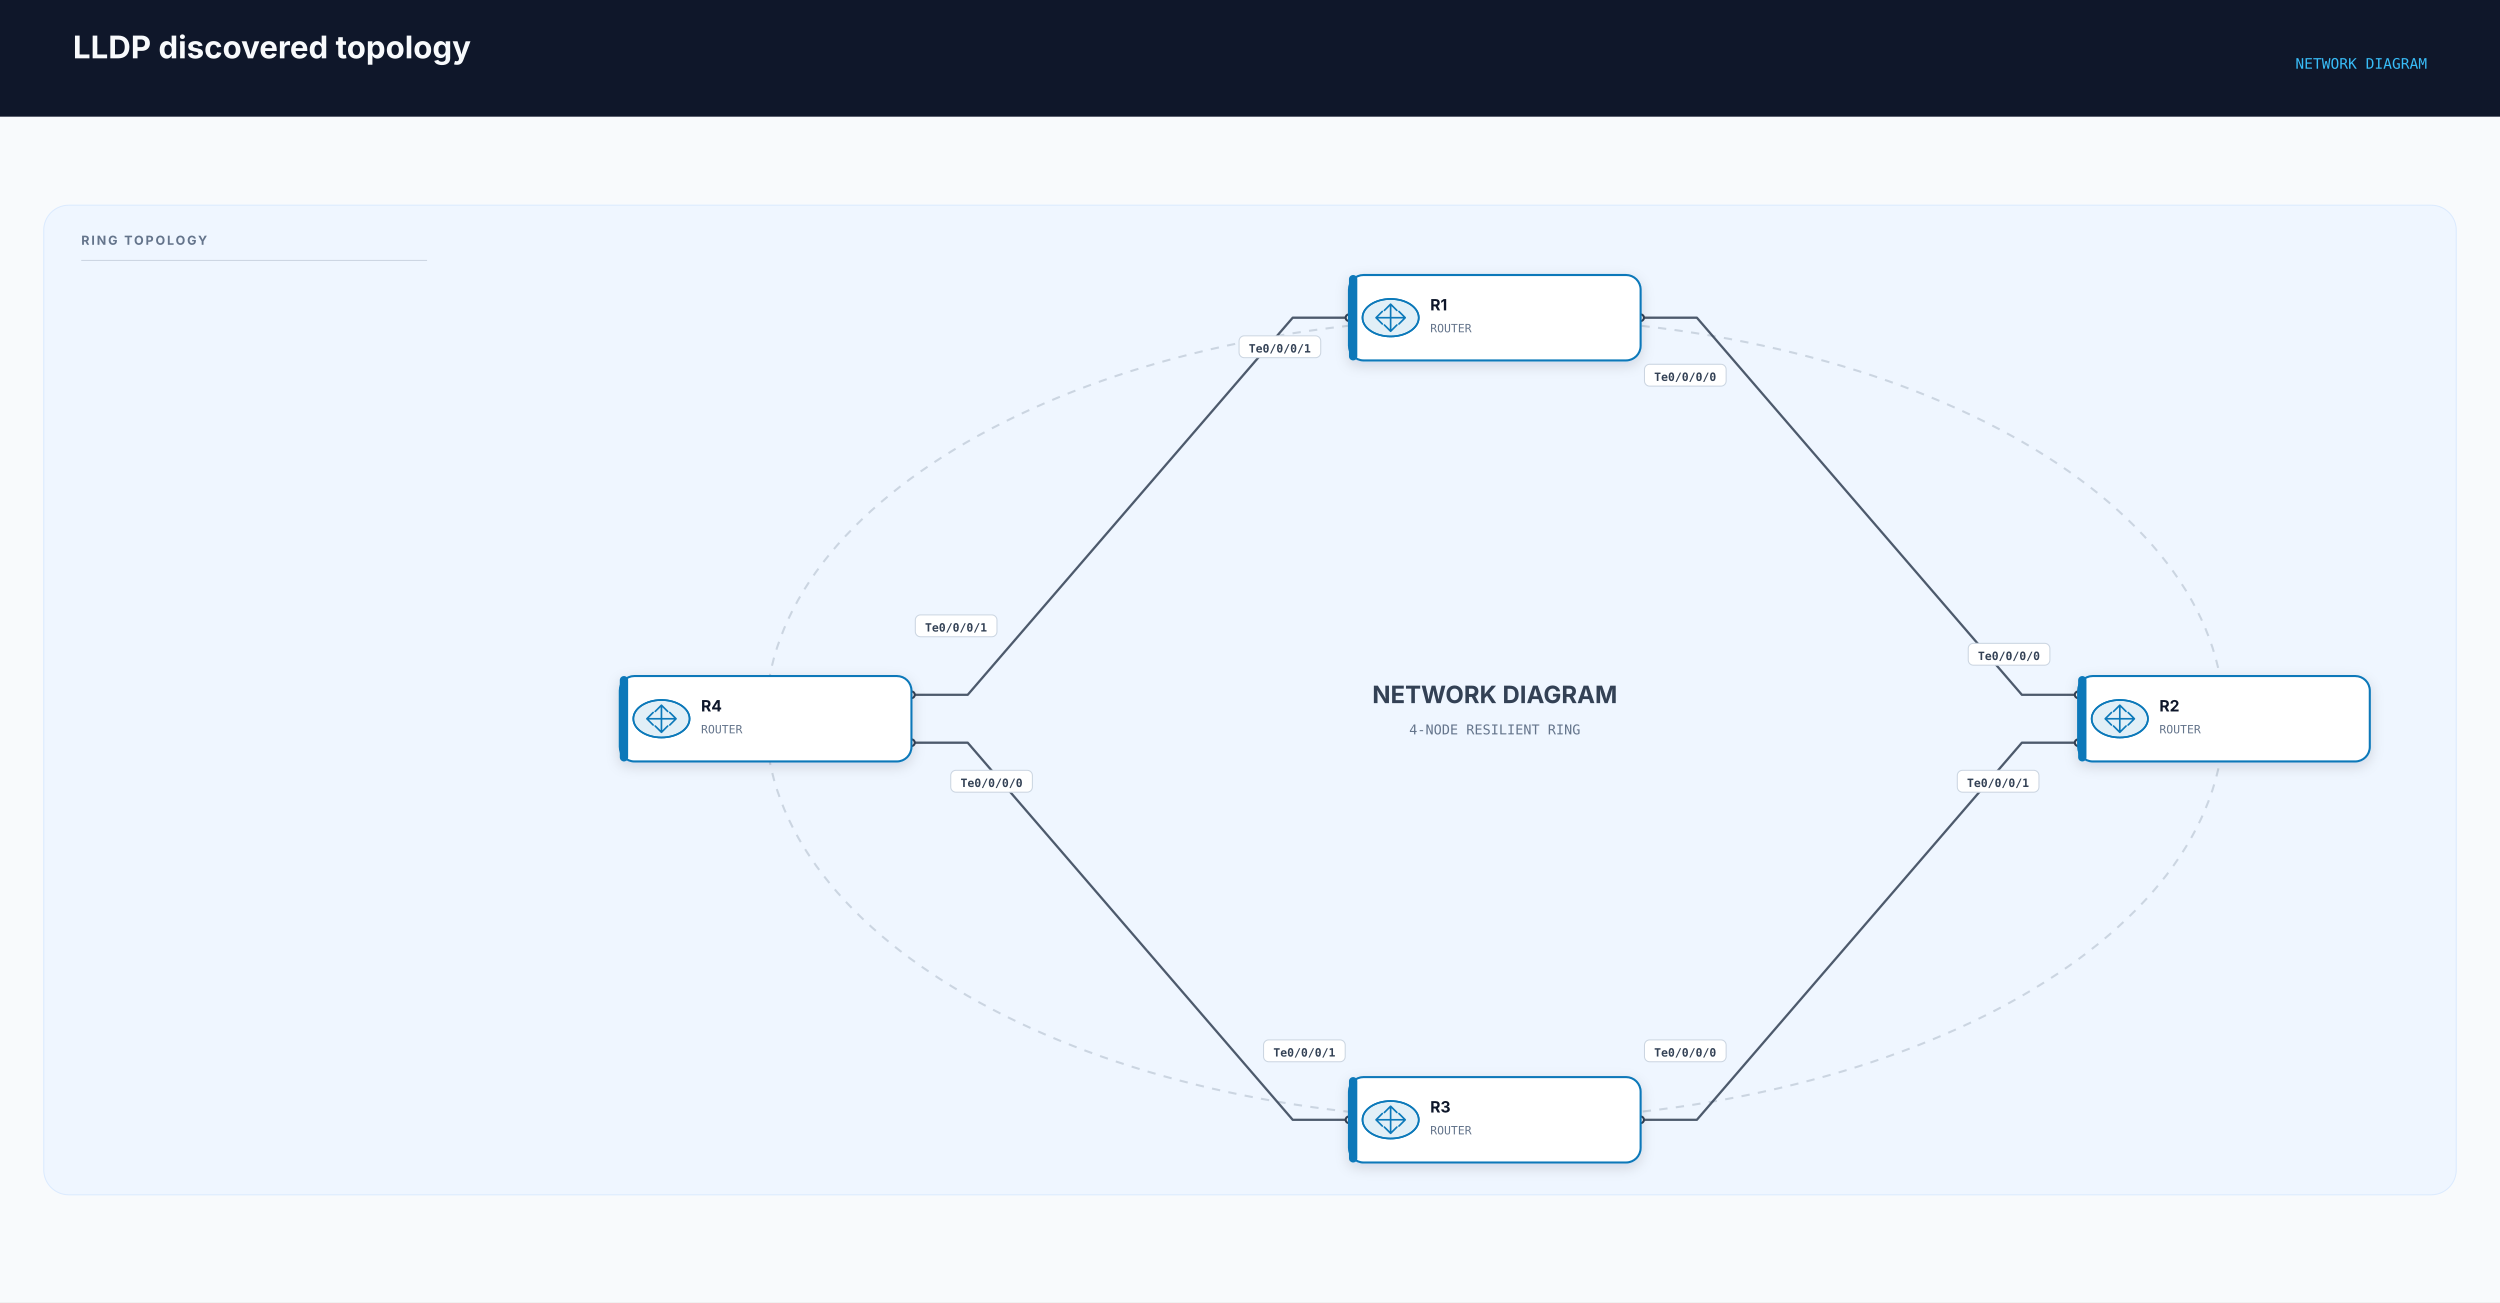
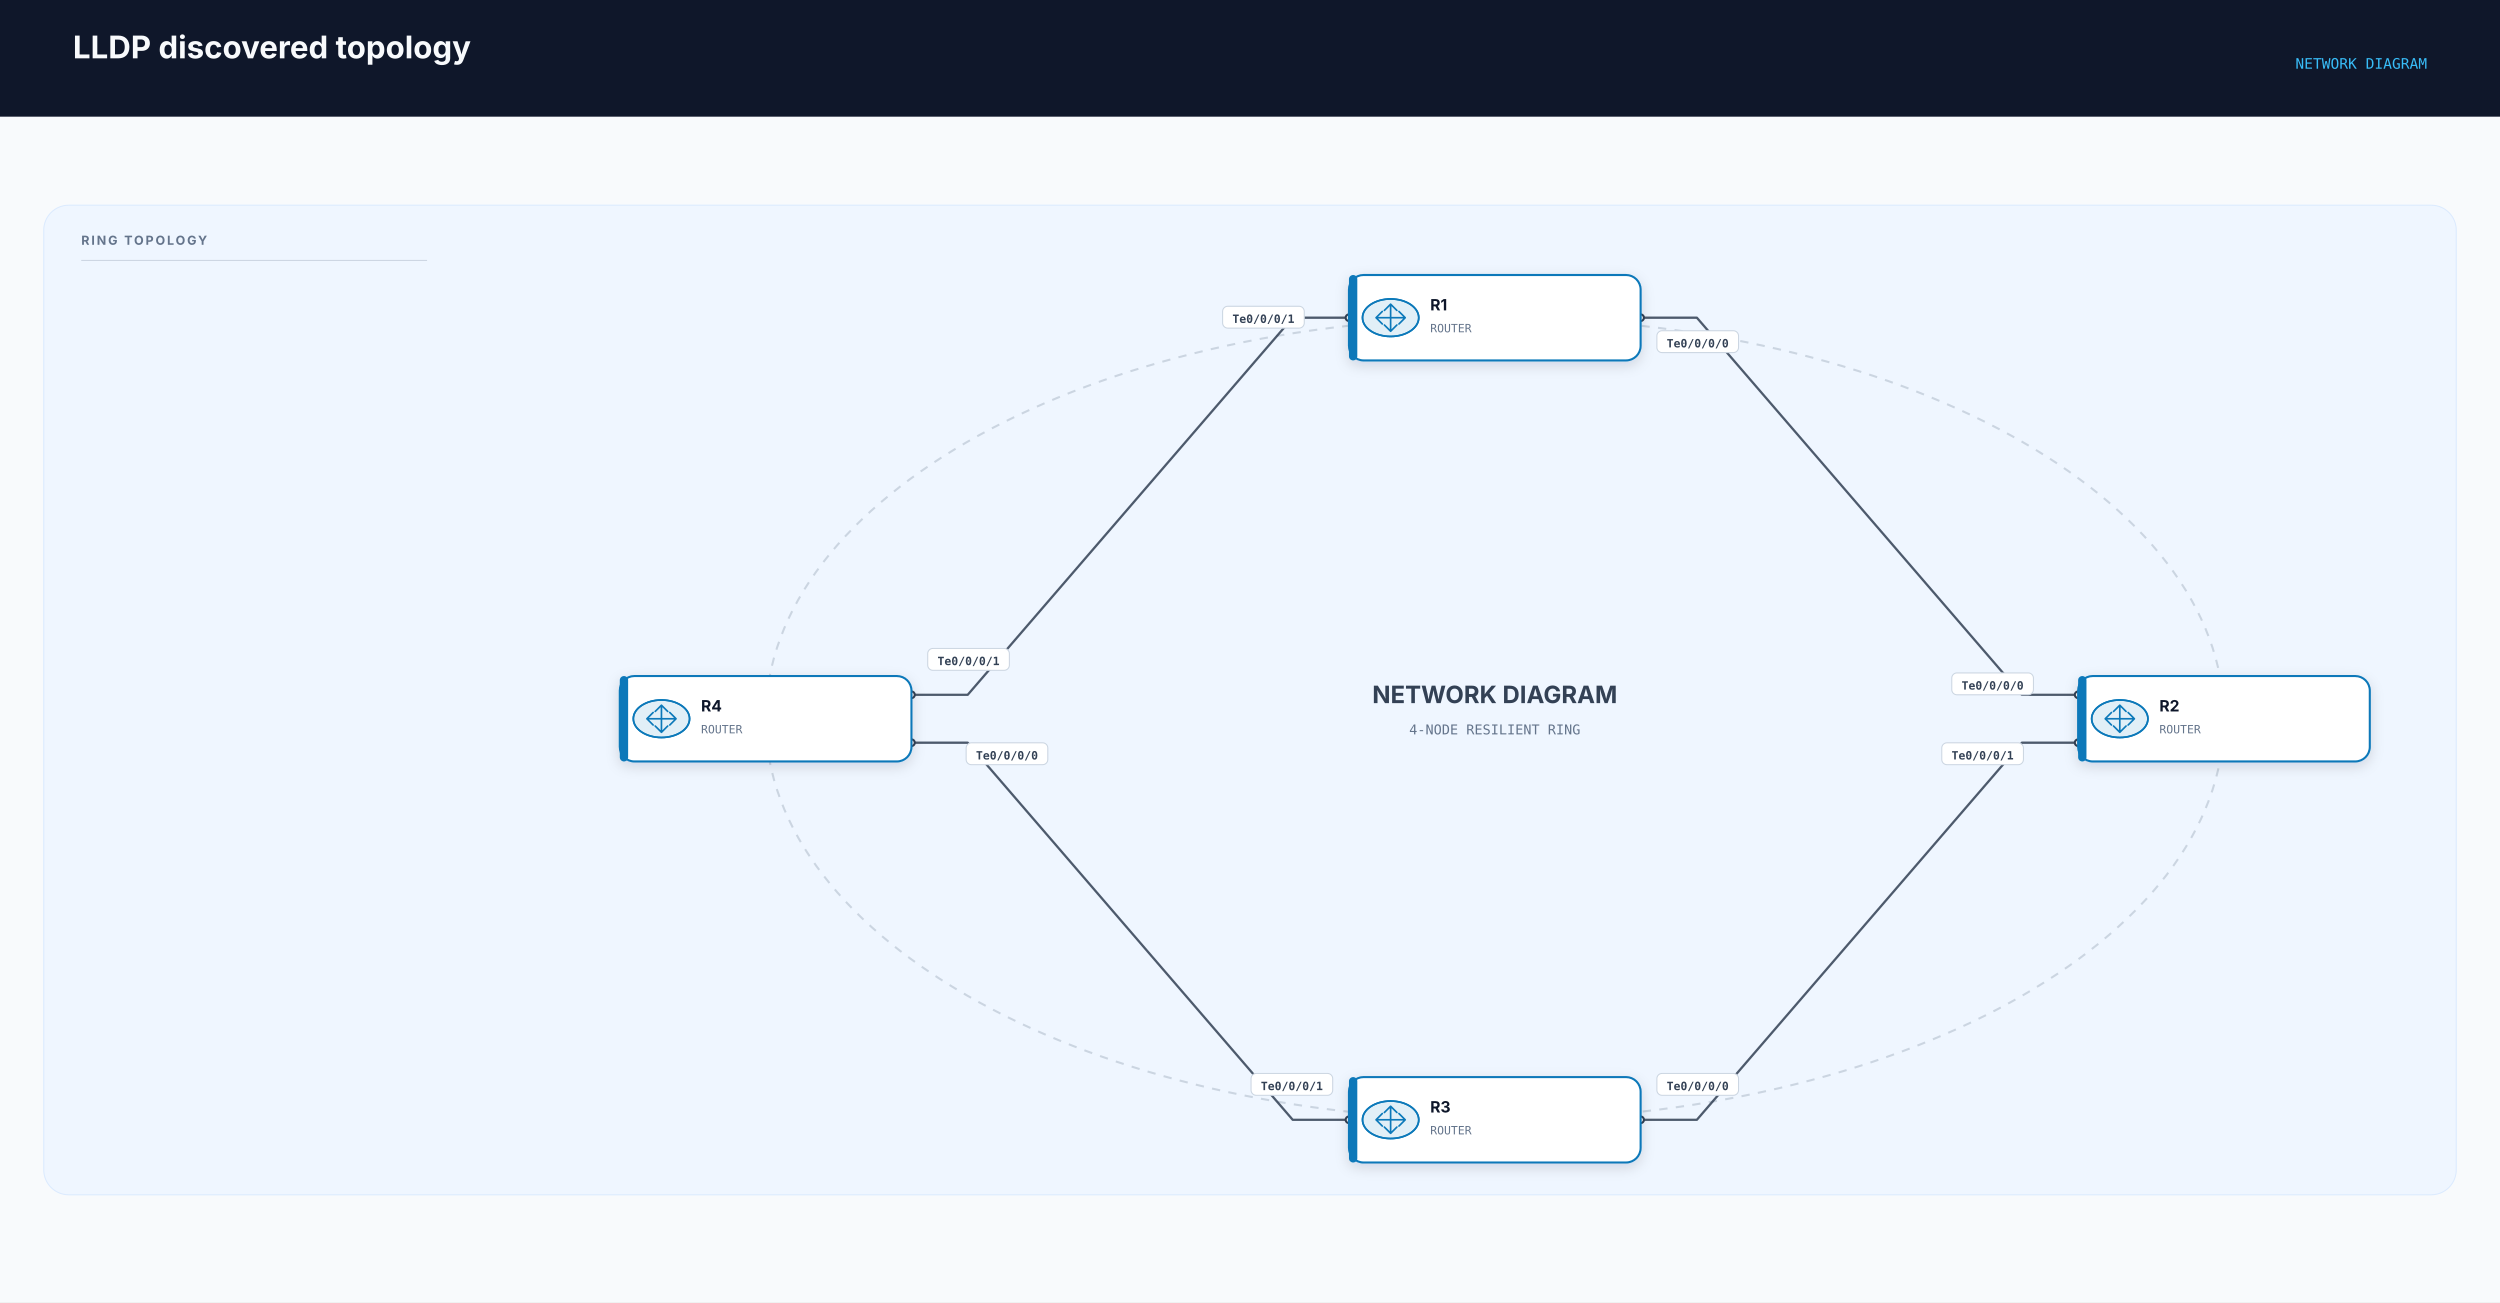
<svg xmlns="http://www.w3.org/2000/svg" class="theme-light" width="2400" height="1250" viewBox="0 0 2400 1250" role="img" shape-rendering="geometricPrecision">
  <defs>
    <filter id="shadow" x="-20%" y="-20%" width="140%" height="150%">
      <feDropShadow dx="0" dy="4" stdDeviation="6" flood-color="#0f172a" flood-opacity=".14" />
    </filter>
  </defs>
  <rect width="100%" height="100%" fill="#f8fafc" />
  <rect x="0" y="0" width="2400" height="112" fill="#0f172a" />
  <text x="70" y="56" fill="#f8fafc" font-family="Inter,Segoe UI,sans-serif" font-size="30" font-weight="700">LLDP discovered topology</text>
  <text x="70" y="84" fill="#94a3b8" font-family="Inter,Segoe UI,sans-serif" font-size="15" />
  <text x="2330" y="66" text-anchor="end" fill="#38bdf8" font-family="ui-monospace,SFMono-Regular,monospace" font-size="14">NETWORK DIAGRAM</text>
  <g id="ring-background">
    <rect x="42" y="197" width="2316" height="950" rx="24" fill="#eff6ff" stroke="#dbeafe" />
    <ellipse cx="1435" cy="690" rx="700" ry="385" fill="none" stroke="#cbd5e1" stroke-width="2" stroke-dasharray="8 8" />
    <text x="1435" y="675" text-anchor="middle" fill="#334155" font-family="Inter,Segoe UI,sans-serif" font-size="23" font-weight="750">NETWORK DIAGRAM</text>
    <text x="1435" y="705" text-anchor="middle" fill="#64748b" font-family="ui-monospace,SFMono-Regular,monospace" font-size="13">4-NODE RESILIENT RING</text>
    <text x="78" y="235" fill="#64748b" font-family="Inter,Segoe UI,sans-serif" font-size="12" font-weight="700" letter-spacing="1.8">RING TOPOLOGY</text>
    <path d="M78 250 H410" stroke="#cbd5e1" stroke-width="1" />
  </g>
  <g id="links">
    <g id="link-1" data-netdiag-kind="link">
      <path d="M 1575.0 305.0 H 1629.0 L 1941.0 667.0 H 1995.0" fill="none" stroke="#334155" stroke-width="2.2" stroke-linecap="round" stroke-linejoin="round" opacity=".86" />
      <circle cx="1575.0" cy="305.0" r="3.2" fill="#ffffff" stroke="#334155" stroke-width="2" />
      <circle cx="1995.0" cy="667.0" r="3.2" fill="#ffffff" stroke="#334155" stroke-width="2" />
    </g>
    <g id="link-2" data-netdiag-kind="link">
      <path d="M 1295.0 305.0 H 1241.0 L 929.0 667.0 H 875.0" fill="none" stroke="#334155" stroke-width="2.2" stroke-linecap="round" stroke-linejoin="round" opacity=".86" />
      <circle cx="1295.0" cy="305.0" r="3.2" fill="#ffffff" stroke="#334155" stroke-width="2" />
      <circle cx="875.0" cy="667.0" r="3.2" fill="#ffffff" stroke="#334155" stroke-width="2" />
    </g>
    <g id="link-3" data-netdiag-kind="link">
      <path d="M 1995.0 713.0 H 1941.0 L 1629.0 1075.0 H 1575.0" fill="none" stroke="#334155" stroke-width="2.2" stroke-linecap="round" stroke-linejoin="round" opacity=".86" />
      <circle cx="1995.0" cy="713.0" r="3.2" fill="#ffffff" stroke="#334155" stroke-width="2" />
      <circle cx="1575.0" cy="1075.0" r="3.2" fill="#ffffff" stroke="#334155" stroke-width="2" />
    </g>
    <g id="link-4" data-netdiag-kind="link">
      <path d="M 1295.0 1075.0 H 1241.0 L 929.0 713.0 H 875.0" fill="none" stroke="#334155" stroke-width="2.2" stroke-linecap="round" stroke-linejoin="round" opacity=".86" />
      <circle cx="1295.0" cy="1075.0" r="3.2" fill="#ffffff" stroke="#334155" stroke-width="2" />
      <circle cx="875.0" cy="713.0" r="3.2" fill="#ffffff" stroke="#334155" stroke-width="2" />
    </g>
  </g>
  <g id="nodes">
    <g id="r1" data-netdiag-kind="node" filter="url(#shadow)">
      <rect x="1295.0" y="264.0" width="280.0" height="82.0" rx="14" fill="#ffffff" stroke="#0878b9" stroke-width="2" />
      <rect x="1295.0" y="264.0" width="8" height="82.0" rx="4" fill="#0878b9" />
      <g class="device-icon device-icon-router" transform="translate(1335.0 305.0)" stroke="#0878b9" fill="none" stroke-width="1.6" stroke-linecap="round" stroke-linejoin="round">
        <ellipse cx="0" cy="0" rx="27" ry="18" fill="#0878b9" fill-opacity=".12" />
        <ellipse cx="0" cy="0" rx="27" ry="18" />
        <path d="M-14 0h28M8-6l6 6-6 6M14 0H-14M-8-6l-6 6 6 6" />
        <path d="M0-13v26M-6-7l6-6 6 6M-6 7l6 6 6-6" />
      </g>
      <text class="node-title" x="1373.0" y="298.0" fill="#0f172a" font-family="Inter,Segoe UI,Arial,sans-serif" font-size="15" font-weight="700">R1</text>
      <text x="1373.0" y="319.0" fill="#64748b" font-family="ui-monospace,SFMono-Regular,monospace" font-size="11">ROUTER</text>
    </g>
    <g id="r2" data-netdiag-kind="node" filter="url(#shadow)">
      <rect x="1995.0" y="649.0" width="280.0" height="82.0" rx="14" fill="#ffffff" stroke="#0878b9" stroke-width="2" />
      <rect x="1995.0" y="649.0" width="8" height="82.0" rx="4" fill="#0878b9" />
      <g class="device-icon device-icon-router" transform="translate(2035.0 690.0)" stroke="#0878b9" fill="none" stroke-width="1.6" stroke-linecap="round" stroke-linejoin="round">
        <ellipse cx="0" cy="0" rx="27" ry="18" fill="#0878b9" fill-opacity=".12" />
        <ellipse cx="0" cy="0" rx="27" ry="18" />
        <path d="M-14 0h28M8-6l6 6-6 6M14 0H-14M-8-6l-6 6 6 6" />
        <path d="M0-13v26M-6-7l6-6 6 6M-6 7l6 6 6-6" />
      </g>
      <text class="node-title" x="2073.0" y="683.0" fill="#0f172a" font-family="Inter,Segoe UI,Arial,sans-serif" font-size="15" font-weight="700">R2</text>
      <text x="2073.0" y="704.0" fill="#64748b" font-family="ui-monospace,SFMono-Regular,monospace" font-size="11">ROUTER</text>
    </g>
    <g id="r3" data-netdiag-kind="node" filter="url(#shadow)">
      <rect x="1295.0" y="1034.0" width="280.0" height="82.0" rx="14" fill="#ffffff" stroke="#0878b9" stroke-width="2" />
      <rect x="1295.0" y="1034.0" width="8" height="82.0" rx="4" fill="#0878b9" />
      <g class="device-icon device-icon-router" transform="translate(1335.0 1075.0)" stroke="#0878b9" fill="none" stroke-width="1.6" stroke-linecap="round" stroke-linejoin="round">
        <ellipse cx="0" cy="0" rx="27" ry="18" fill="#0878b9" fill-opacity=".12" />
        <ellipse cx="0" cy="0" rx="27" ry="18" />
        <path d="M-14 0h28M8-6l6 6-6 6M14 0H-14M-8-6l-6 6 6 6" />
        <path d="M0-13v26M-6-7l6-6 6 6M-6 7l6 6 6-6" />
      </g>
      <text class="node-title" x="1373.0" y="1068.0" fill="#0f172a" font-family="Inter,Segoe UI,Arial,sans-serif" font-size="15" font-weight="700">R3</text>
      <text x="1373.0" y="1089.0" fill="#64748b" font-family="ui-monospace,SFMono-Regular,monospace" font-size="11">ROUTER</text>
    </g>
    <g id="r4" data-netdiag-kind="node" filter="url(#shadow)">
      <rect x="595.0" y="649.0" width="280.0" height="82.0" rx="14" fill="#ffffff" stroke="#0878b9" stroke-width="2" />
      <rect x="595.0" y="649.0" width="8" height="82.0" rx="4" fill="#0878b9" />
      <g class="device-icon device-icon-router" transform="translate(635.0 690.0)" stroke="#0878b9" fill="none" stroke-width="1.6" stroke-linecap="round" stroke-linejoin="round">
        <ellipse cx="0" cy="0" rx="27" ry="18" fill="#0878b9" fill-opacity=".12" />
        <ellipse cx="0" cy="0" rx="27" ry="18" />
        <path d="M-14 0h28M8-6l6 6-6 6M14 0H-14M-8-6l-6 6 6 6" />
        <path d="M0-13v26M-6-7l6-6 6 6M-6 7l6 6 6-6" />
      </g>
      <text class="node-title" x="673.0" y="683.0" fill="#0f172a" font-family="Inter,Segoe UI,Arial,sans-serif" font-size="15" font-weight="700">R4</text>
      <text x="673.0" y="704.0" fill="#64748b" font-family="ui-monospace,SFMono-Regular,monospace" font-size="11">ROUTER</text>
    </g>
  </g>
  <g id="link-annotations" pointer-events="none">
    <g id="link-annotation-1" class="link-annotation">
-       <rect class="interface-label-badge" x="1578.7" y="349.7" width="78.4" height="21.0" rx="5.0" fill="#ffffff" stroke="#cbd5e1" stroke-width="1" />
-       <text class="interface-label-text" x="1617.8" y="365.7" text-anchor="middle" fill="#334155" font-family="ui-monospace,SFMono-Regular,monospace" font-size="11" font-weight="650">Te0/0/0/0</text>
-       <rect class="interface-label-badge" x="1889.5" y="617.6" width="78.4" height="21.0" rx="5.0" fill="#ffffff" stroke="#cbd5e1" stroke-width="1" />
-       <text class="interface-label-text" x="1928.6" y="633.6" text-anchor="middle" fill="#334155" font-family="ui-monospace,SFMono-Regular,monospace" font-size="11" font-weight="650">Te0/0/0/0</text>
+       <rect class="interface-label-badge" x="1590.6" y="317.5" width="78.4" height="21.0" rx="5.0" fill="#ffffff" stroke="#cbd5e1" stroke-width="1" />
+       <text class="interface-label-text" x="1629.8" y="333.5" text-anchor="middle" fill="#334155" font-family="ui-monospace,SFMono-Regular,monospace" font-size="11" font-weight="650">Te0/0/0/0</text>
+       <rect class="interface-label-badge" x="1873.7" y="646.0" width="78.4" height="21.0" rx="5.0" fill="#ffffff" stroke="#cbd5e1" stroke-width="1" />
+       <text class="interface-label-text" x="1912.9" y="662.0" text-anchor="middle" fill="#334155" font-family="ui-monospace,SFMono-Regular,monospace" font-size="11" font-weight="650">Te0/0/0/0</text>
    </g>
    <g id="link-annotation-2" class="link-annotation">
-       <rect class="interface-label-badge" x="1189.5" y="322.4" width="78.4" height="21.0" rx="5.0" fill="#ffffff" stroke="#cbd5e1" stroke-width="1" />
-       <text class="interface-label-text" x="1228.6" y="338.4" text-anchor="middle" fill="#334155" font-family="ui-monospace,SFMono-Regular,monospace" font-size="11" font-weight="650">Te0/0/0/1</text>
-       <rect class="interface-label-badge" x="878.7" y="590.3" width="78.4" height="21.0" rx="5.0" fill="#ffffff" stroke="#cbd5e1" stroke-width="1" />
-       <text class="interface-label-text" x="917.8" y="606.3" text-anchor="middle" fill="#334155" font-family="ui-monospace,SFMono-Regular,monospace" font-size="11" font-weight="650">Te0/0/0/1</text>
+       <rect class="interface-label-badge" x="1173.7" y="294.0" width="78.4" height="21.0" rx="5.0" fill="#ffffff" stroke="#cbd5e1" stroke-width="1" />
+       <text class="interface-label-text" x="1212.9" y="310.0" text-anchor="middle" fill="#334155" font-family="ui-monospace,SFMono-Regular,monospace" font-size="11" font-weight="650">Te0/0/0/1</text>
+       <rect class="interface-label-badge" x="890.6" y="622.5" width="78.4" height="21.0" rx="5.0" fill="#ffffff" stroke="#cbd5e1" stroke-width="1" />
+       <text class="interface-label-text" x="929.8" y="638.5" text-anchor="middle" fill="#334155" font-family="ui-monospace,SFMono-Regular,monospace" font-size="11" font-weight="650">Te0/0/0/1</text>
    </g>
    <g id="link-annotation-3" class="link-annotation">
-       <rect class="interface-label-badge" x="1879.0" y="739.5" width="78.4" height="21.0" rx="5.0" fill="#ffffff" stroke="#cbd5e1" stroke-width="1" />
-       <text class="interface-label-text" x="1918.1" y="755.5" text-anchor="middle" fill="#334155" font-family="ui-monospace,SFMono-Regular,monospace" font-size="11" font-weight="650">Te0/0/0/1</text>
-       <rect class="interface-label-badge" x="1578.7" y="998.3" width="78.4" height="21.0" rx="5.0" fill="#ffffff" stroke="#cbd5e1" stroke-width="1" />
-       <text class="interface-label-text" x="1617.8" y="1014.3" text-anchor="middle" fill="#334155" font-family="ui-monospace,SFMono-Regular,monospace" font-size="11" font-weight="650">Te0/0/0/0</text>
+       <rect class="interface-label-badge" x="1864.1" y="713.1" width="78.4" height="21.0" rx="5.0" fill="#ffffff" stroke="#cbd5e1" stroke-width="1" />
+       <text class="interface-label-text" x="1903.3" y="729.1" text-anchor="middle" fill="#334155" font-family="ui-monospace,SFMono-Regular,monospace" font-size="11" font-weight="650">Te0/0/0/1</text>
+       <rect class="interface-label-badge" x="1590.6" y="1030.5" width="78.4" height="21.0" rx="5.0" fill="#ffffff" stroke="#cbd5e1" stroke-width="1" />
+       <text class="interface-label-text" x="1629.8" y="1046.5" text-anchor="middle" fill="#334155" font-family="ui-monospace,SFMono-Regular,monospace" font-size="11" font-weight="650">Te0/0/0/0</text>
    </g>
    <g id="link-annotation-4" class="link-annotation">
-       <rect class="interface-label-badge" x="1213.0" y="998.3" width="78.4" height="21.0" rx="5.0" fill="#ffffff" stroke="#cbd5e1" stroke-width="1" />
-       <text class="interface-label-text" x="1252.2" y="1014.3" text-anchor="middle" fill="#334155" font-family="ui-monospace,SFMono-Regular,monospace" font-size="11" font-weight="650">Te0/0/0/1</text>
-       <rect class="interface-label-badge" x="912.7" y="739.5" width="78.4" height="21.0" rx="5.0" fill="#ffffff" stroke="#cbd5e1" stroke-width="1" />
-       <text class="interface-label-text" x="951.9" y="755.5" text-anchor="middle" fill="#334155" font-family="ui-monospace,SFMono-Regular,monospace" font-size="11" font-weight="650">Te0/0/0/0</text>
+       <rect class="interface-label-badge" x="1201.0" y="1030.5" width="78.4" height="21.0" rx="5.0" fill="#ffffff" stroke="#cbd5e1" stroke-width="1" />
+       <text class="interface-label-text" x="1240.2" y="1046.5" text-anchor="middle" fill="#334155" font-family="ui-monospace,SFMono-Regular,monospace" font-size="11" font-weight="650">Te0/0/0/1</text>
+       <rect class="interface-label-badge" x="927.5" y="713.1" width="78.4" height="21.0" rx="5.0" fill="#ffffff" stroke="#cbd5e1" stroke-width="1" />
+       <text class="interface-label-text" x="966.7" y="729.1" text-anchor="middle" fill="#334155" font-family="ui-monospace,SFMono-Regular,monospace" font-size="11" font-weight="650">Te0/0/0/0</text>
    </g>
  </g>
</svg>
